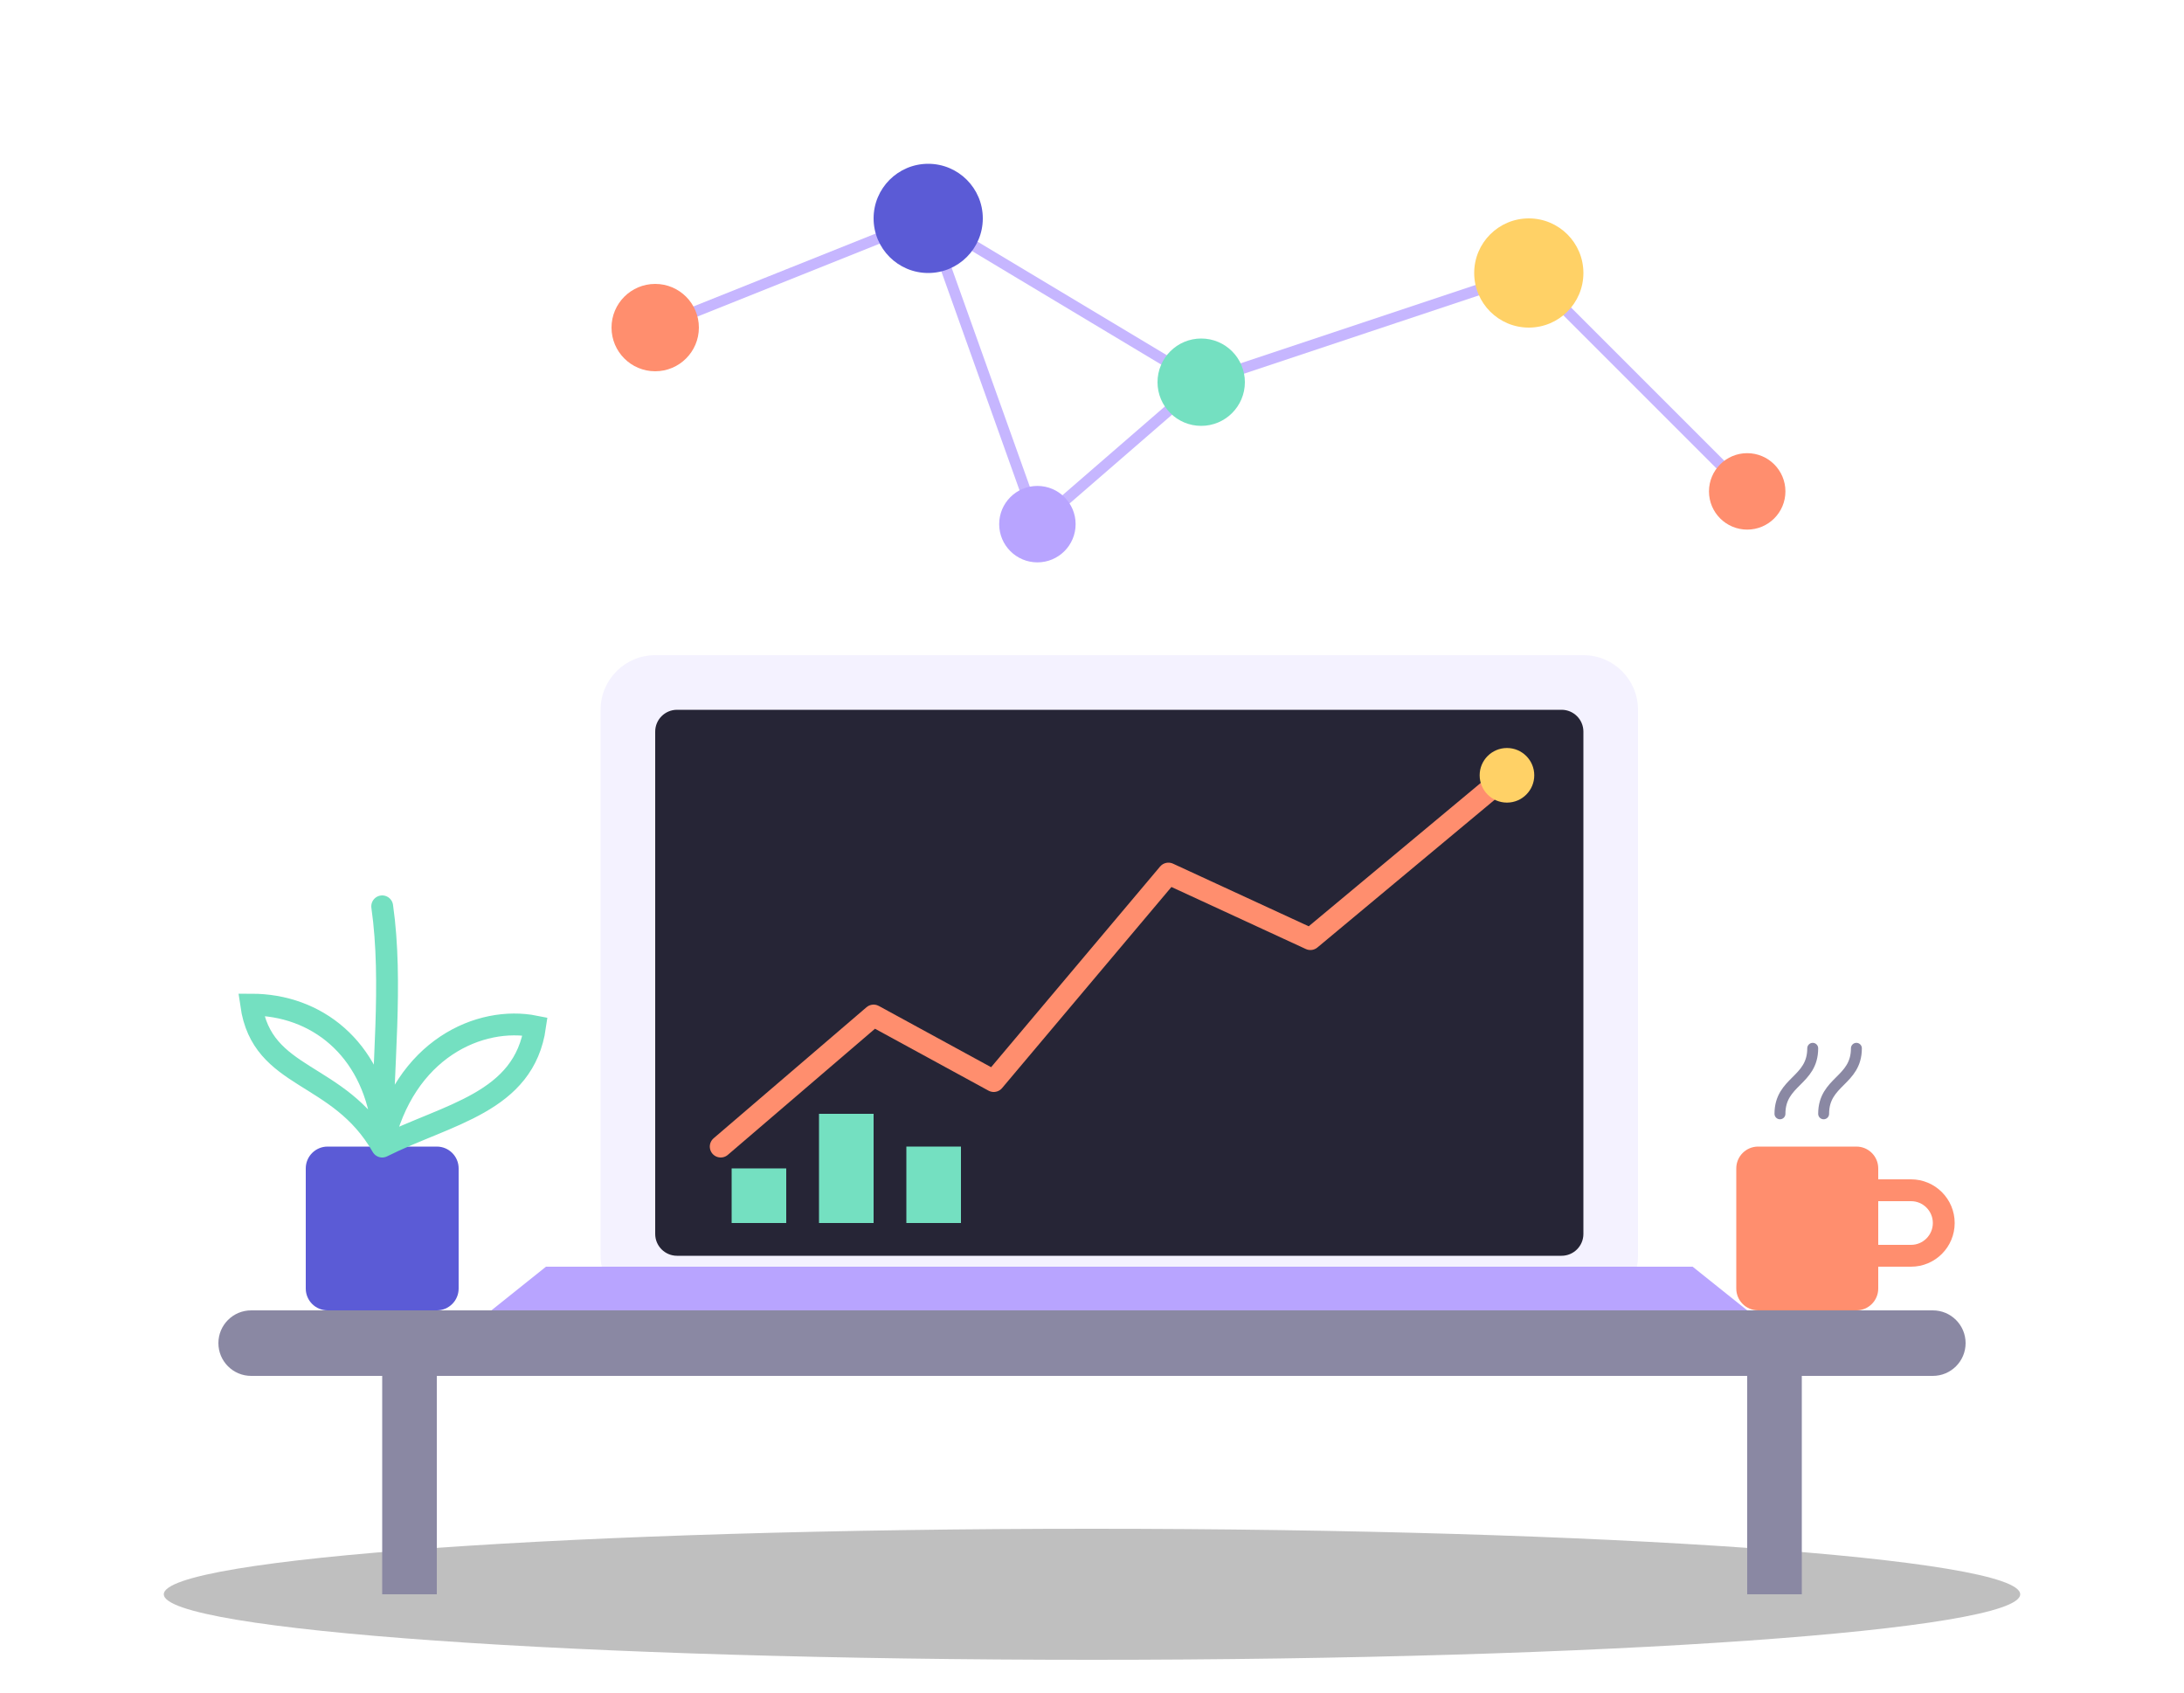
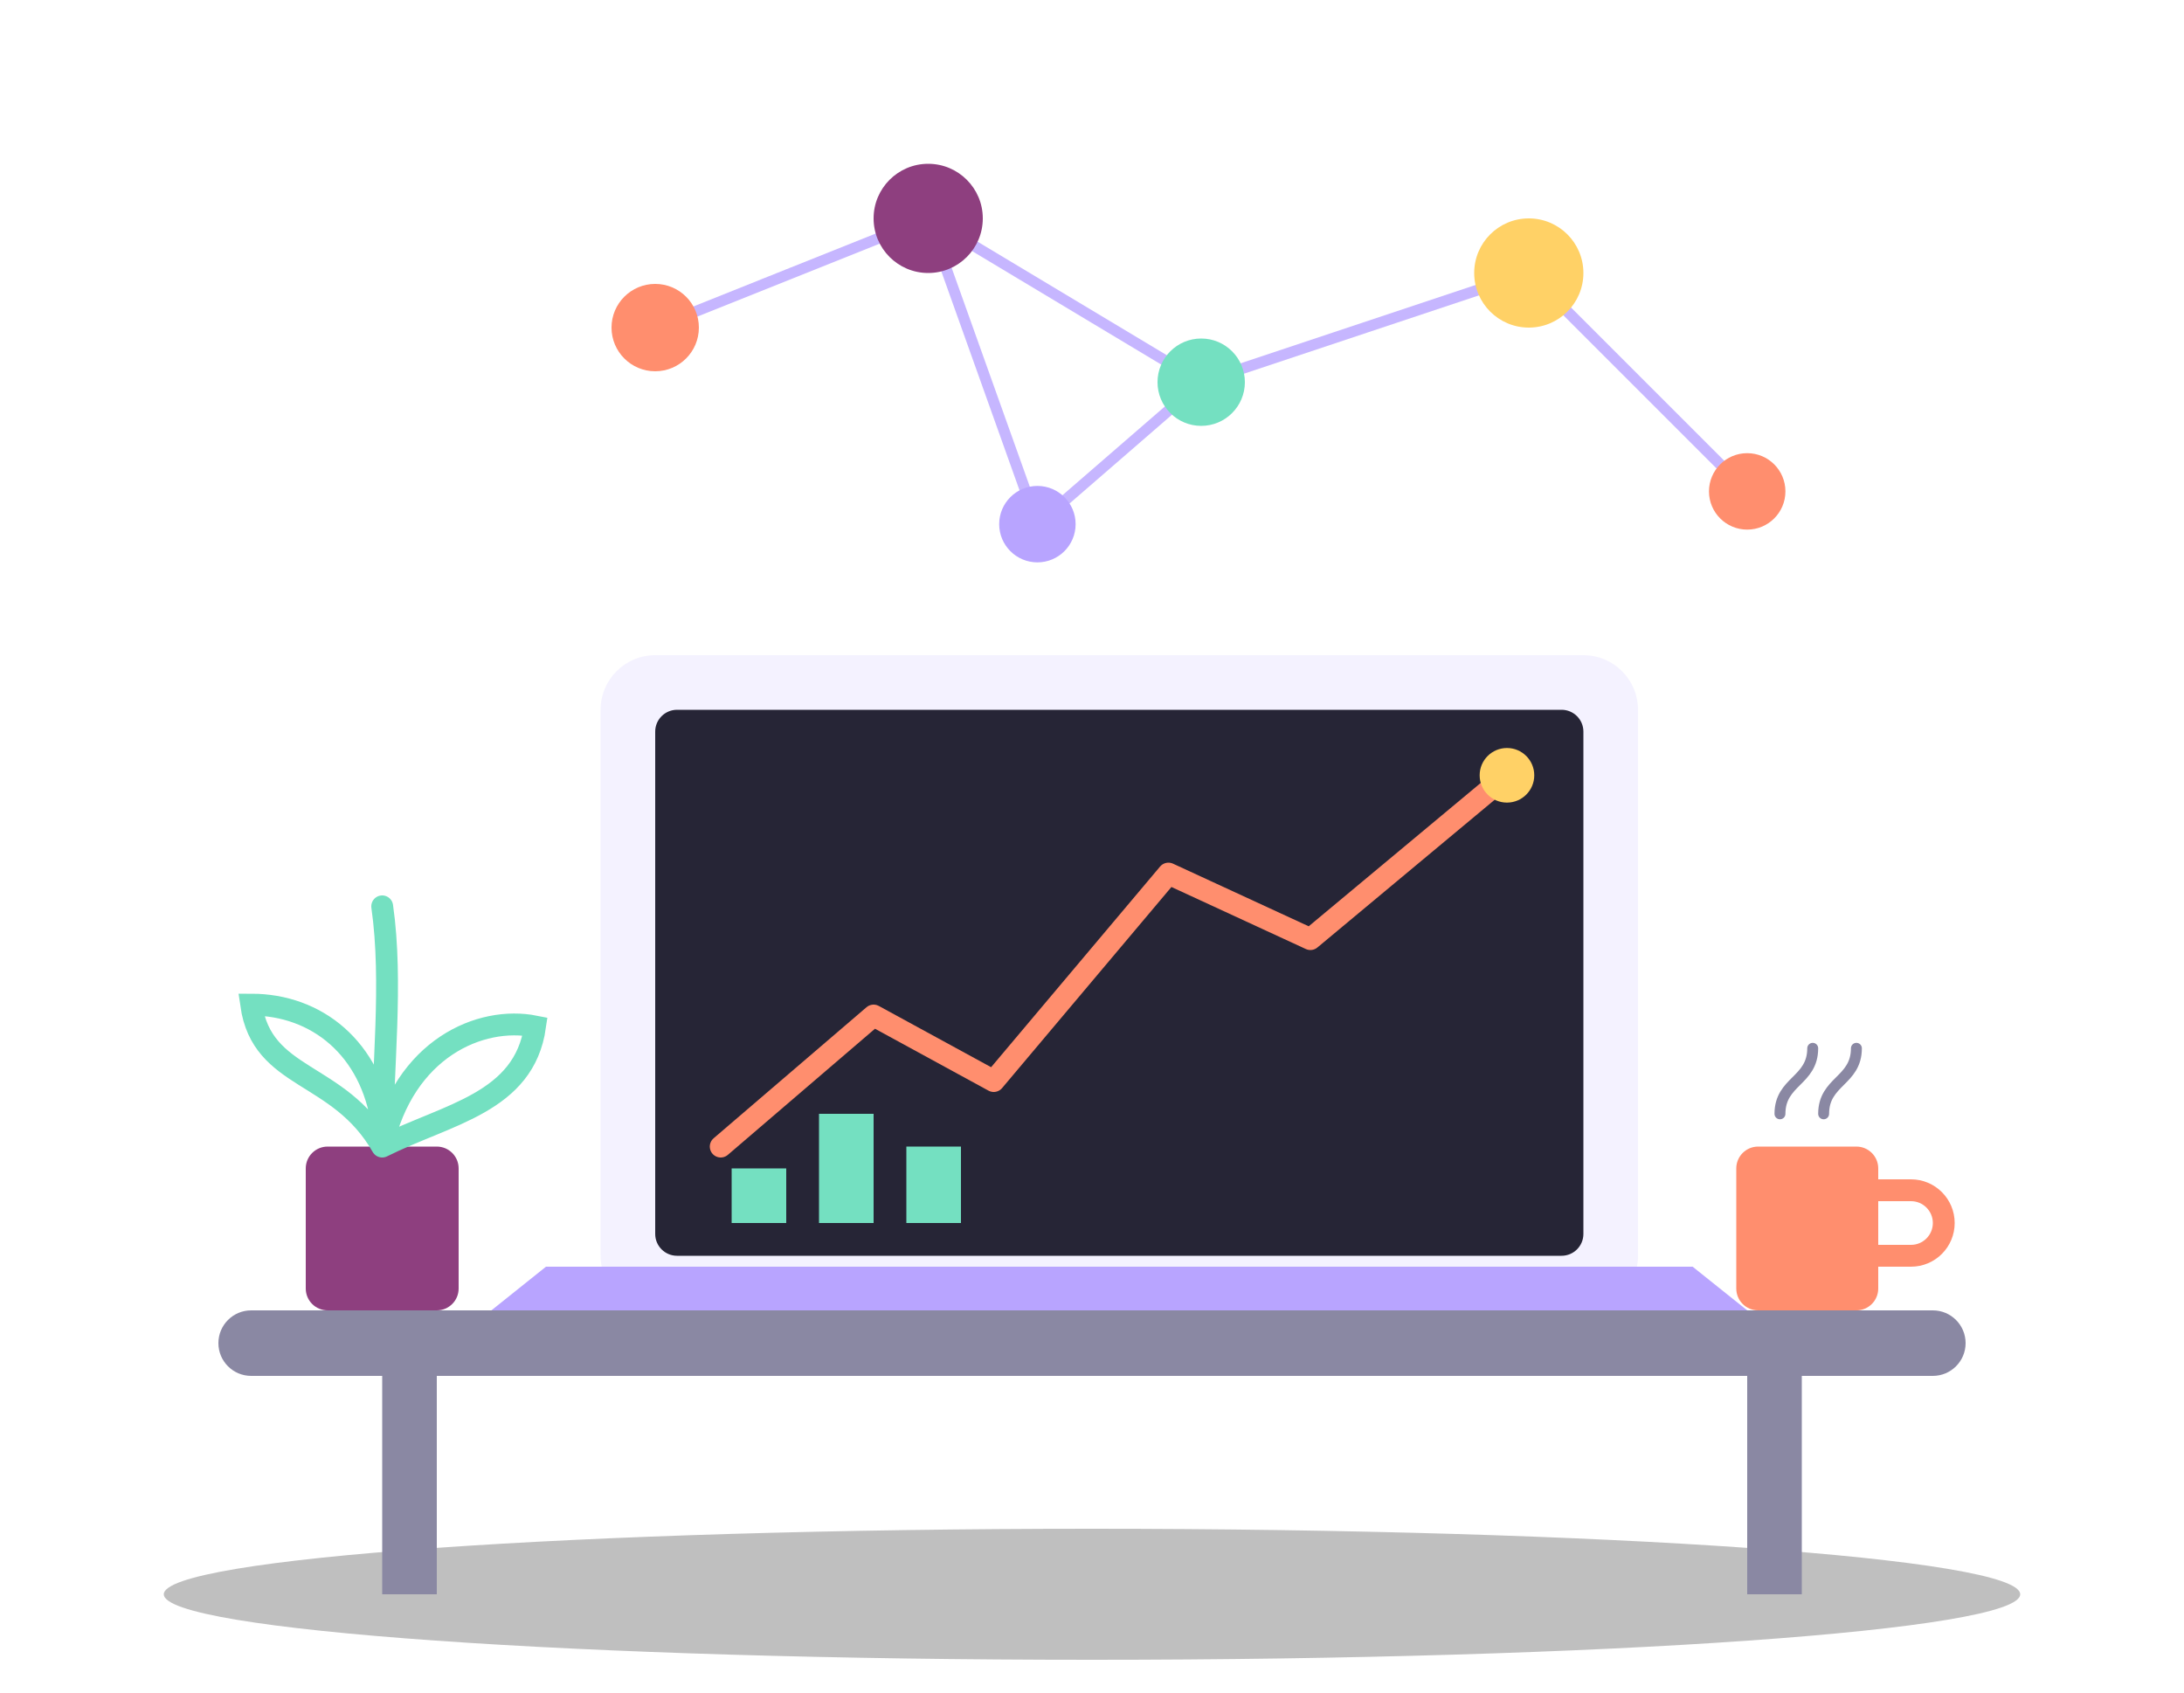
<svg xmlns="http://www.w3.org/2000/svg" viewBox="0 0 400 310" fill="none">
  <ellipse cx="200" cy="292" rx="170" ry="12" fill="#000" opacity=".25" />
  <rect x="40" y="240" width="320" height="12" rx="6" fill="#8a88a3" />
  <rect x="70" y="252" width="10" height="40" fill="#8a88a3" />
  <rect x="320" y="252" width="10" height="40" fill="#8a88a3" />
  <rect x="110" y="120" width="190" height="120" rx="10" fill="#f4f2ff" />
  <rect x="120" y="130" width="170" height="100" rx="4" fill="#262536" />
  <path d="M90 240h230l-10-8H100z" fill="#b8a4ff" />
  <path d="M132 210 L160 186 L182 198 L214 160 L240 172 L276 142" stroke="#ff8e6e" stroke-width="4" stroke-linecap="round" stroke-linejoin="round" />
  <g fill="#74e0c1">
    <rect x="134" y="214" width="10" height="10" />
    <rect x="150" y="204" width="10" height="20" />
    <rect x="166" y="210" width="10" height="14" />
  </g>
  <circle cx="276" cy="142" r="5" fill="#ffd166" />
  <rect x="318" y="210" width="26" height="30" rx="4" fill="#ff8e6e" />
  <path d="M344 218h6a6 6 0 0 1 0 12h-6" stroke="#ff8e6e" stroke-width="4" />
  <path d="M326 204c0-6 6-6 6-12M334 204c0-6 6-6 6-12" stroke="#8a88a3" stroke-width="2" stroke-linecap="round" />
-   <rect x="56" y="210" width="28" height="30" rx="4" fill="#5b5bd6" />
+   <rect x="56" y="210" width="28" height="30" rx="4" fill="#8e3f7f" />
  <path d="M70 210c-8-14-22-12-24-26 12 0 22 8 24 22M70 210c4-18 18-24 28-22-2 14-16 16-28 22M70 210c0-14 2-30 0-44" stroke="#74e0c1" stroke-width="4" stroke-linecap="round" />
  <g stroke="#b8a4ff" stroke-width="2" opacity=".8">
    <path d="M120 60L170 40M170 40L220 70M220 70L280 50M170 40L190 96M220 70L190 96M280 50L320 90" />
  </g>
  <g>
    <circle cx="120" cy="60" r="8" fill="#ff8e6e" />
-     <circle cx="170" cy="40" r="10" fill="#5b5bd6" />
+     <circle cx="170" cy="40" r="10" fill="#8e3f7f" />
    <circle cx="220" cy="70" r="8" fill="#74e0c1" />
    <circle cx="280" cy="50" r="10" fill="#ffd166" />
    <circle cx="190" cy="96" r="7" fill="#b8a4ff" />
    <circle cx="320" cy="90" r="7" fill="#ff8e6e" />
  </g>
</svg>
